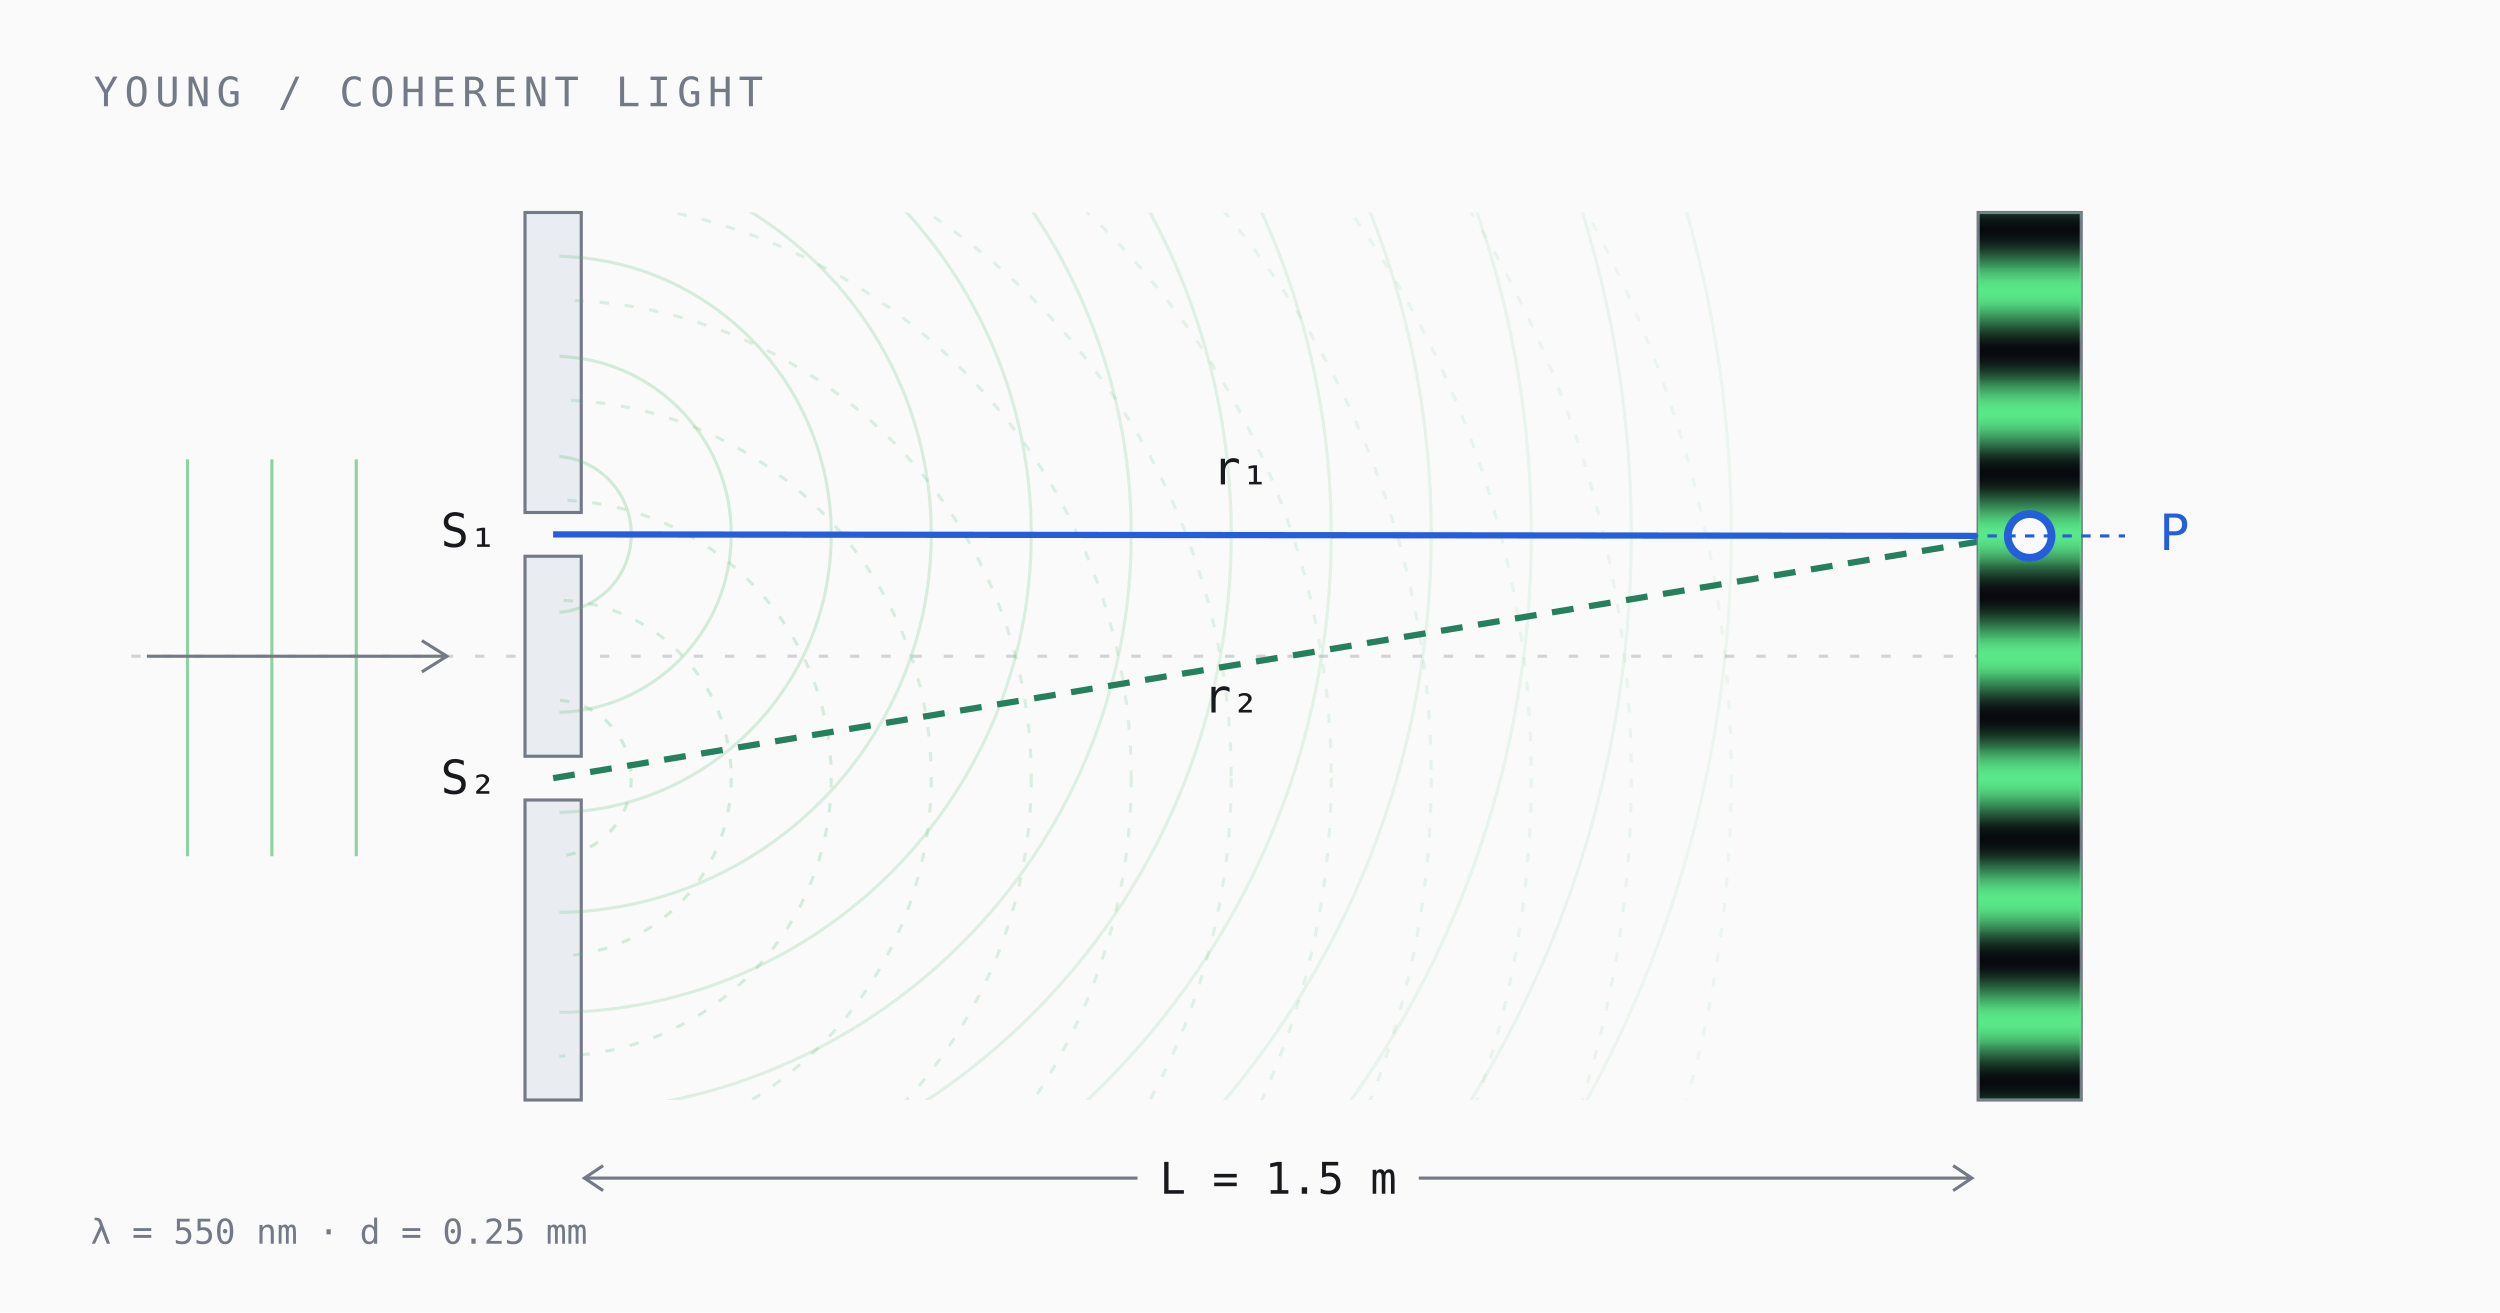
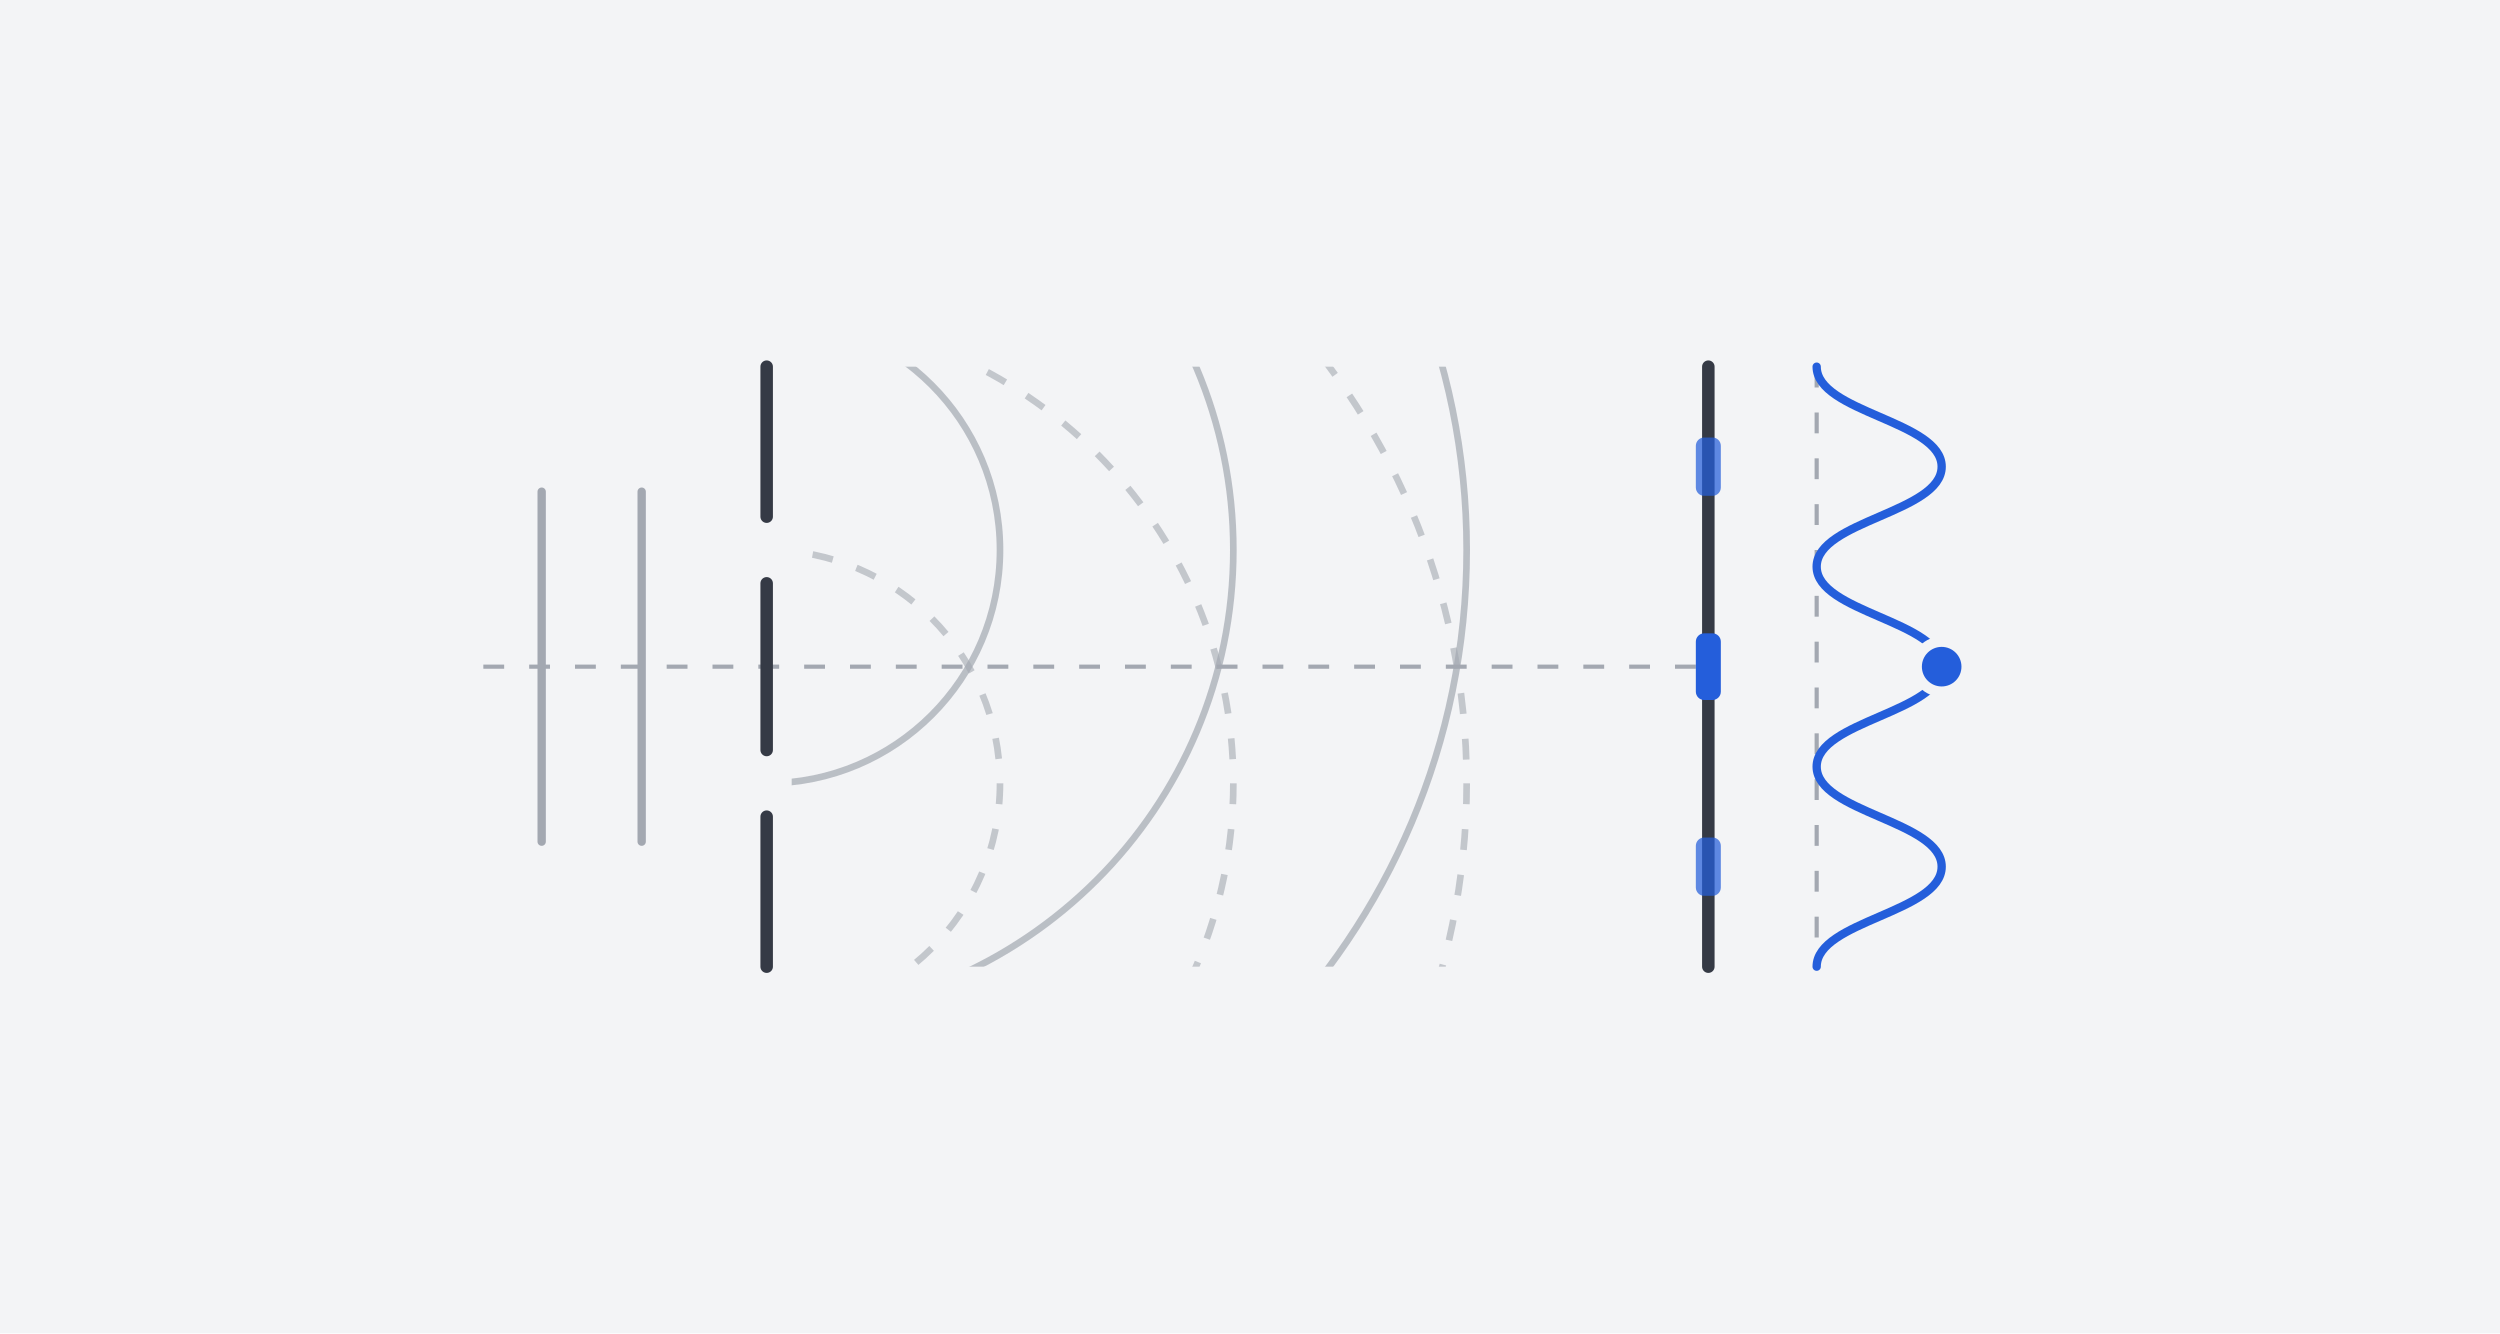
- <svg xmlns="http://www.w3.org/2000/svg" viewBox="0 0 800 420">
+ <svg xmlns="http://www.w3.org/2000/svg" viewBox="0 0 600 320">
  <defs>
-     <clipPath id="w">
-       <path d="M179 68H632V352H179Z" />
+     <clipPath id="waves">
+       <rect x="190" y="88" width="214" height="144" />
    </clipPath>
-     <linearGradient id="fringes" x1="0" y1="0" x2="0" y2="1">
-       <stop offset="0" stop-color="#59e889" stop-opacity="0.172" />
-       <stop offset="0.002" stop-color="#59e889" stop-opacity="0.14" />
-       <stop offset="0.004" stop-color="#59e889" stop-opacity="0.11" />
-       <stop offset="0.006" stop-color="#59e889" stop-opacity="0.084" />
-       <stop offset="0.008" stop-color="#59e889" stop-opacity="0.061" />
-       <stop offset="0.01" stop-color="#59e889" stop-opacity="0.041" />
-       <stop offset="0.012" stop-color="#59e889" stop-opacity="0.025" />
-       <stop offset="0.014" stop-color="#59e889" stop-opacity="0.013" />
-       <stop offset="0.016" stop-color="#59e889" stop-opacity="0.005" />
-       <stop offset="0.018" stop-color="#59e889" stop-opacity="0.001" />
-       <stop offset="0.02" stop-color="#59e889" stop-opacity="0" />
-       <stop offset="0.021" stop-color="#59e889" stop-opacity="0.004" />
-       <stop offset="0.023" stop-color="#59e889" stop-opacity="0.011" />
-       <stop offset="0.025" stop-color="#59e889" stop-opacity="0.023" />
-       <stop offset="0.027" stop-color="#59e889" stop-opacity="0.038" />
-       <stop offset="0.029" stop-color="#59e889" stop-opacity="0.057" />
-       <stop offset="0.031" stop-color="#59e889" stop-opacity="0.08" />
-       <stop offset="0.033" stop-color="#59e889" stop-opacity="0.105" />
-       <stop offset="0.035" stop-color="#59e889" stop-opacity="0.134" />
-       <stop offset="0.037" stop-color="#59e889" stop-opacity="0.166" />
-       <stop offset="0.039" stop-color="#59e889" stop-opacity="0.201" />
-       <stop offset="0.041" stop-color="#59e889" stop-opacity="0.237" />
-       <stop offset="0.043" stop-color="#59e889" stop-opacity="0.276" />
-       <stop offset="0.045" stop-color="#59e889" stop-opacity="0.317" />
-       <stop offset="0.047" stop-color="#59e889" stop-opacity="0.359" />
-       <stop offset="0.049" stop-color="#59e889" stop-opacity="0.403" />
-       <stop offset="0.051" stop-color="#59e889" stop-opacity="0.447" />
-       <stop offset="0.053" stop-color="#59e889" stop-opacity="0.491" />
-       <stop offset="0.055" stop-color="#59e889" stop-opacity="0.536" />
-       <stop offset="0.057" stop-color="#59e889" stop-opacity="0.58" />
-       <stop offset="0.059" stop-color="#59e889" stop-opacity="0.624" />
-       <stop offset="0.061" stop-color="#59e889" stop-opacity="0.667" />
-       <stop offset="0.062" stop-color="#59e889" stop-opacity="0.708" />
-       <stop offset="0.064" stop-color="#59e889" stop-opacity="0.748" />
-       <stop offset="0.066" stop-color="#59e889" stop-opacity="0.785" />
-       <stop offset="0.068" stop-color="#59e889" stop-opacity="0.821" />
-       <stop offset="0.07" stop-color="#59e889" stop-opacity="0.854" />
-       <stop offset="0.072" stop-color="#59e889" stop-opacity="0.884" />
-       <stop offset="0.074" stop-color="#59e889" stop-opacity="0.911" />
-       <stop offset="0.076" stop-color="#59e889" stop-opacity="0.935" />
-       <stop offset="0.078" stop-color="#59e889" stop-opacity="0.955" />
-       <stop offset="0.08" stop-color="#59e889" stop-opacity="0.972" />
-       <stop offset="0.082" stop-color="#59e889" stop-opacity="0.985" />
-       <stop offset="0.084" stop-color="#59e889" stop-opacity="0.994" />
-       <stop offset="0.086" stop-color="#59e889" stop-opacity="0.999" />
-       <stop offset="0.088" stop-color="#59e889" stop-opacity="1" />
-       <stop offset="0.09" stop-color="#59e889" stop-opacity="0.997" />
-       <stop offset="0.092" stop-color="#59e889" stop-opacity="0.99" />
-       <stop offset="0.094" stop-color="#59e889" stop-opacity="0.98" />
-       <stop offset="0.096" stop-color="#59e889" stop-opacity="0.965" />
-       <stop offset="0.098" stop-color="#59e889" stop-opacity="0.947" />
-       <stop offset="0.1" stop-color="#59e889" stop-opacity="0.925" />
-       <stop offset="0.102" stop-color="#59e889" stop-opacity="0.9" />
-       <stop offset="0.104" stop-color="#59e889" stop-opacity="0.872" />
-       <stop offset="0.105" stop-color="#59e889" stop-opacity="0.841" />
-       <stop offset="0.107" stop-color="#59e889" stop-opacity="0.807" />
-       <stop offset="0.109" stop-color="#59e889" stop-opacity="0.77" />
-       <stop offset="0.111" stop-color="#59e889" stop-opacity="0.732" />
-       <stop offset="0.113" stop-color="#59e889" stop-opacity="0.691" />
-       <stop offset="0.115" stop-color="#59e889" stop-opacity="0.649" />
-       <stop offset="0.117" stop-color="#59e889" stop-opacity="0.606" />
-       <stop offset="0.119" stop-color="#59e889" stop-opacity="0.562" />
-       <stop offset="0.121" stop-color="#59e889" stop-opacity="0.518" />
-       <stop offset="0.123" stop-color="#59e889" stop-opacity="0.473" />
-       <stop offset="0.125" stop-color="#59e889" stop-opacity="0.429" />
-       <stop offset="0.127" stop-color="#59e889" stop-opacity="0.385" />
-       <stop offset="0.129" stop-color="#59e889" stop-opacity="0.342" />
-       <stop offset="0.131" stop-color="#59e889" stop-opacity="0.3" />
-       <stop offset="0.133" stop-color="#59e889" stop-opacity="0.26" />
-       <stop offset="0.135" stop-color="#59e889" stop-opacity="0.222" />
-       <stop offset="0.137" stop-color="#59e889" stop-opacity="0.186" />
-       <stop offset="0.139" stop-color="#59e889" stop-opacity="0.153" />
-       <stop offset="0.141" stop-color="#59e889" stop-opacity="0.122" />
-       <stop offset="0.143" stop-color="#59e889" stop-opacity="0.094" />
-       <stop offset="0.145" stop-color="#59e889" stop-opacity="0.07" />
-       <stop offset="0.146" stop-color="#59e889" stop-opacity="0.049" />
-       <stop offset="0.148" stop-color="#59e889" stop-opacity="0.031" />
-       <stop offset="0.15" stop-color="#59e889" stop-opacity="0.018" />
-       <stop offset="0.152" stop-color="#59e889" stop-opacity="0.008" />
-       <stop offset="0.154" stop-color="#59e889" stop-opacity="0.002" />
-       <stop offset="0.156" stop-color="#59e889" stop-opacity="0" />
-       <stop offset="0.158" stop-color="#59e889" stop-opacity="0.002" />
-       <stop offset="0.16" stop-color="#59e889" stop-opacity="0.008" />
-       <stop offset="0.162" stop-color="#59e889" stop-opacity="0.018" />
-       <stop offset="0.164" stop-color="#59e889" stop-opacity="0.032" />
-       <stop offset="0.166" stop-color="#59e889" stop-opacity="0.049" />
-       <stop offset="0.168" stop-color="#59e889" stop-opacity="0.07" />
-       <stop offset="0.17" stop-color="#59e889" stop-opacity="0.095" />
-       <stop offset="0.172" stop-color="#59e889" stop-opacity="0.122" />
-       <stop offset="0.174" stop-color="#59e889" stop-opacity="0.153" />
-       <stop offset="0.176" stop-color="#59e889" stop-opacity="0.186" />
-       <stop offset="0.178" stop-color="#59e889" stop-opacity="0.222" />
-       <stop offset="0.18" stop-color="#59e889" stop-opacity="0.26" />
-       <stop offset="0.182" stop-color="#59e889" stop-opacity="0.301" />
-       <stop offset="0.184" stop-color="#59e889" stop-opacity="0.342" />
-       <stop offset="0.186" stop-color="#59e889" stop-opacity="0.385" />
-       <stop offset="0.188" stop-color="#59e889" stop-opacity="0.429" />
-       <stop offset="0.189" stop-color="#59e889" stop-opacity="0.473" />
-       <stop offset="0.191" stop-color="#59e889" stop-opacity="0.518" />
-       <stop offset="0.193" stop-color="#59e889" stop-opacity="0.562" />
-       <stop offset="0.195" stop-color="#59e889" stop-opacity="0.606" />
-       <stop offset="0.197" stop-color="#59e889" stop-opacity="0.649" />
-       <stop offset="0.199" stop-color="#59e889" stop-opacity="0.691" />
-       <stop offset="0.201" stop-color="#59e889" stop-opacity="0.732" />
-       <stop offset="0.203" stop-color="#59e889" stop-opacity="0.77" />
-       <stop offset="0.205" stop-color="#59e889" stop-opacity="0.807" />
-       <stop offset="0.207" stop-color="#59e889" stop-opacity="0.841" />
-       <stop offset="0.209" stop-color="#59e889" stop-opacity="0.872" />
-       <stop offset="0.211" stop-color="#59e889" stop-opacity="0.9" />
-       <stop offset="0.213" stop-color="#59e889" stop-opacity="0.925" />
-       <stop offset="0.215" stop-color="#59e889" stop-opacity="0.947" />
-       <stop offset="0.217" stop-color="#59e889" stop-opacity="0.965" />
-       <stop offset="0.219" stop-color="#59e889" stop-opacity="0.98" />
-       <stop offset="0.221" stop-color="#59e889" stop-opacity="0.99" />
-       <stop offset="0.223" stop-color="#59e889" stop-opacity="0.997" />
-       <stop offset="0.225" stop-color="#59e889" stop-opacity="1" />
-       <stop offset="0.227" stop-color="#59e889" stop-opacity="0.999" />
-       <stop offset="0.229" stop-color="#59e889" stop-opacity="0.994" />
-       <stop offset="0.23" stop-color="#59e889" stop-opacity="0.984" />
-       <stop offset="0.232" stop-color="#59e889" stop-opacity="0.972" />
-       <stop offset="0.234" stop-color="#59e889" stop-opacity="0.955" />
-       <stop offset="0.236" stop-color="#59e889" stop-opacity="0.934" />
-       <stop offset="0.238" stop-color="#59e889" stop-opacity="0.911" />
-       <stop offset="0.24" stop-color="#59e889" stop-opacity="0.884" />
-       <stop offset="0.242" stop-color="#59e889" stop-opacity="0.854" />
-       <stop offset="0.244" stop-color="#59e889" stop-opacity="0.821" />
-       <stop offset="0.246" stop-color="#59e889" stop-opacity="0.785" />
-       <stop offset="0.248" stop-color="#59e889" stop-opacity="0.747" />
-       <stop offset="0.25" stop-color="#59e889" stop-opacity="0.708" />
-       <stop offset="0.252" stop-color="#59e889" stop-opacity="0.666" />
-       <stop offset="0.254" stop-color="#59e889" stop-opacity="0.624" />
-       <stop offset="0.256" stop-color="#59e889" stop-opacity="0.58" />
-       <stop offset="0.258" stop-color="#59e889" stop-opacity="0.536" />
-       <stop offset="0.26" stop-color="#59e889" stop-opacity="0.491" />
-       <stop offset="0.262" stop-color="#59e889" stop-opacity="0.447" />
-       <stop offset="0.264" stop-color="#59e889" stop-opacity="0.402" />
-       <stop offset="0.266" stop-color="#59e889" stop-opacity="0.359" />
-       <stop offset="0.268" stop-color="#59e889" stop-opacity="0.317" />
-       <stop offset="0.27" stop-color="#59e889" stop-opacity="0.276" />
-       <stop offset="0.271" stop-color="#59e889" stop-opacity="0.237" />
-       <stop offset="0.273" stop-color="#59e889" stop-opacity="0.2" />
-       <stop offset="0.275" stop-color="#59e889" stop-opacity="0.166" />
-       <stop offset="0.277" stop-color="#59e889" stop-opacity="0.134" />
-       <stop offset="0.279" stop-color="#59e889" stop-opacity="0.105" />
-       <stop offset="0.281" stop-color="#59e889" stop-opacity="0.079" />
-       <stop offset="0.283" stop-color="#59e889" stop-opacity="0.057" />
-       <stop offset="0.285" stop-color="#59e889" stop-opacity="0.038" />
-       <stop offset="0.287" stop-color="#59e889" stop-opacity="0.023" />
-       <stop offset="0.289" stop-color="#59e889" stop-opacity="0.011" />
-       <stop offset="0.291" stop-color="#59e889" stop-opacity="0.004" />
-       <stop offset="0.293" stop-color="#59e889" stop-opacity="0" />
-       <stop offset="0.295" stop-color="#59e889" stop-opacity="0.001" />
-       <stop offset="0.297" stop-color="#59e889" stop-opacity="0.005" />
-       <stop offset="0.299" stop-color="#59e889" stop-opacity="0.013" />
-       <stop offset="0.301" stop-color="#59e889" stop-opacity="0.026" />
-       <stop offset="0.303" stop-color="#59e889" stop-opacity="0.042" />
-       <stop offset="0.305" stop-color="#59e889" stop-opacity="0.061" />
-       <stop offset="0.307" stop-color="#59e889" stop-opacity="0.084" />
-       <stop offset="0.309" stop-color="#59e889" stop-opacity="0.111" />
-       <stop offset="0.311" stop-color="#59e889" stop-opacity="0.14" />
-       <stop offset="0.312" stop-color="#59e889" stop-opacity="0.173" />
-       <stop offset="0.314" stop-color="#59e889" stop-opacity="0.208" />
-       <stop offset="0.316" stop-color="#59e889" stop-opacity="0.245" />
-       <stop offset="0.318" stop-color="#59e889" stop-opacity="0.284" />
-       <stop offset="0.32" stop-color="#59e889" stop-opacity="0.325" />
-       <stop offset="0.322" stop-color="#59e889" stop-opacity="0.368" />
-       <stop offset="0.324" stop-color="#59e889" stop-opacity="0.411" />
-       <stop offset="0.326" stop-color="#59e889" stop-opacity="0.455" />
-       <stop offset="0.328" stop-color="#59e889" stop-opacity="0.5" />
-       <stop offset="0.33" stop-color="#59e889" stop-opacity="0.545" />
-       <stop offset="0.332" stop-color="#59e889" stop-opacity="0.589" />
-       <stop offset="0.334" stop-color="#59e889" stop-opacity="0.632" />
-       <stop offset="0.336" stop-color="#59e889" stop-opacity="0.675" />
-       <stop offset="0.338" stop-color="#59e889" stop-opacity="0.716" />
-       <stop offset="0.34" stop-color="#59e889" stop-opacity="0.755" />
-       <stop offset="0.342" stop-color="#59e889" stop-opacity="0.792" />
-       <stop offset="0.344" stop-color="#59e889" stop-opacity="0.827" />
-       <stop offset="0.346" stop-color="#59e889" stop-opacity="0.86" />
-       <stop offset="0.348" stop-color="#59e889" stop-opacity="0.889" />
-       <stop offset="0.35" stop-color="#59e889" stop-opacity="0.916" />
-       <stop offset="0.352" stop-color="#59e889" stop-opacity="0.939" />
-       <stop offset="0.354" stop-color="#59e889" stop-opacity="0.958" />
-       <stop offset="0.355" stop-color="#59e889" stop-opacity="0.974" />
-       <stop offset="0.357" stop-color="#59e889" stop-opacity="0.987" />
-       <stop offset="0.359" stop-color="#59e889" stop-opacity="0.995" />
-       <stop offset="0.361" stop-color="#59e889" stop-opacity="0.999" />
-       <stop offset="0.363" stop-color="#59e889" stop-opacity="1" />
-       <stop offset="0.365" stop-color="#59e889" stop-opacity="0.996" />
-       <stop offset="0.367" stop-color="#59e889" stop-opacity="0.989" />
-       <stop offset="0.369" stop-color="#59e889" stop-opacity="0.977" />
-       <stop offset="0.371" stop-color="#59e889" stop-opacity="0.962" />
-       <stop offset="0.373" stop-color="#59e889" stop-opacity="0.943" />
-       <stop offset="0.375" stop-color="#59e889" stop-opacity="0.921" />
-       <stop offset="0.377" stop-color="#59e889" stop-opacity="0.895" />
-       <stop offset="0.379" stop-color="#59e889" stop-opacity="0.866" />
-       <stop offset="0.381" stop-color="#59e889" stop-opacity="0.834" />
-       <stop offset="0.383" stop-color="#59e889" stop-opacity="0.8" />
-       <stop offset="0.385" stop-color="#59e889" stop-opacity="0.763" />
-       <stop offset="0.387" stop-color="#59e889" stop-opacity="0.724" />
-       <stop offset="0.389" stop-color="#59e889" stop-opacity="0.683" />
-       <stop offset="0.391" stop-color="#59e889" stop-opacity="0.641" />
-       <stop offset="0.393" stop-color="#59e889" stop-opacity="0.598" />
-       <stop offset="0.395" stop-color="#59e889" stop-opacity="0.553" />
-       <stop offset="0.396" stop-color="#59e889" stop-opacity="0.509" />
-       <stop offset="0.398" stop-color="#59e889" stop-opacity="0.464" />
-       <stop offset="0.4" stop-color="#59e889" stop-opacity="0.42" />
-       <stop offset="0.402" stop-color="#59e889" stop-opacity="0.376" />
-       <stop offset="0.404" stop-color="#59e889" stop-opacity="0.334" />
-       <stop offset="0.406" stop-color="#59e889" stop-opacity="0.292" />
-       <stop offset="0.408" stop-color="#59e889" stop-opacity="0.253" />
-       <stop offset="0.41" stop-color="#59e889" stop-opacity="0.215" />
-       <stop offset="0.412" stop-color="#59e889" stop-opacity="0.179" />
-       <stop offset="0.414" stop-color="#59e889" stop-opacity="0.146" />
-       <stop offset="0.416" stop-color="#59e889" stop-opacity="0.116" />
-       <stop offset="0.418" stop-color="#59e889" stop-opacity="0.089" />
-       <stop offset="0.42" stop-color="#59e889" stop-opacity="0.066" />
-       <stop offset="0.422" stop-color="#59e889" stop-opacity="0.045" />
-       <stop offset="0.424" stop-color="#59e889" stop-opacity="0.028" />
-       <stop offset="0.426" stop-color="#59e889" stop-opacity="0.016" />
-       <stop offset="0.428" stop-color="#59e889" stop-opacity="0.006" />
-       <stop offset="0.43" stop-color="#59e889" stop-opacity="0.001" />
-       <stop offset="0.432" stop-color="#59e889" stop-opacity="0" />
-       <stop offset="0.434" stop-color="#59e889" stop-opacity="0.003" />
-       <stop offset="0.436" stop-color="#59e889" stop-opacity="0.01" />
-       <stop offset="0.438" stop-color="#59e889" stop-opacity="0.02" />
-       <stop offset="0.439" stop-color="#59e889" stop-opacity="0.035" />
-       <stop offset="0.441" stop-color="#59e889" stop-opacity="0.053" />
-       <stop offset="0.443" stop-color="#59e889" stop-opacity="0.075" />
-       <stop offset="0.445" stop-color="#59e889" stop-opacity="0.1" />
-       <stop offset="0.447" stop-color="#59e889" stop-opacity="0.128" />
-       <stop offset="0.449" stop-color="#59e889" stop-opacity="0.159" />
-       <stop offset="0.451" stop-color="#59e889" stop-opacity="0.193" />
-       <stop offset="0.453" stop-color="#59e889" stop-opacity="0.23" />
-       <stop offset="0.455" stop-color="#59e889" stop-opacity="0.268" />
-       <stop offset="0.457" stop-color="#59e889" stop-opacity="0.309" />
-       <stop offset="0.459" stop-color="#59e889" stop-opacity="0.351" />
-       <stop offset="0.461" stop-color="#59e889" stop-opacity="0.394" />
-       <stop offset="0.463" stop-color="#59e889" stop-opacity="0.438" />
-       <stop offset="0.465" stop-color="#59e889" stop-opacity="0.482" />
-       <stop offset="0.467" stop-color="#59e889" stop-opacity="0.527" />
-       <stop offset="0.469" stop-color="#59e889" stop-opacity="0.571" />
-       <stop offset="0.471" stop-color="#59e889" stop-opacity="0.615" />
-       <stop offset="0.473" stop-color="#59e889" stop-opacity="0.658" />
-       <stop offset="0.475" stop-color="#59e889" stop-opacity="0.7" />
-       <stop offset="0.477" stop-color="#59e889" stop-opacity="0.74" />
-       <stop offset="0.479" stop-color="#59e889" stop-opacity="0.778" />
-       <stop offset="0.48" stop-color="#59e889" stop-opacity="0.814" />
-       <stop offset="0.482" stop-color="#59e889" stop-opacity="0.847" />
-       <stop offset="0.484" stop-color="#59e889" stop-opacity="0.878" />
-       <stop offset="0.486" stop-color="#59e889" stop-opacity="0.906" />
-       <stop offset="0.488" stop-color="#59e889" stop-opacity="0.93" />
-       <stop offset="0.49" stop-color="#59e889" stop-opacity="0.951" />
-       <stop offset="0.492" stop-color="#59e889" stop-opacity="0.968" />
-       <stop offset="0.494" stop-color="#59e889" stop-opacity="0.982" />
-       <stop offset="0.496" stop-color="#59e889" stop-opacity="0.992" />
-       <stop offset="0.498" stop-color="#59e889" stop-opacity="0.998" />
-       <stop offset="0.5" stop-color="#59e889" stop-opacity="1" />
-       <stop offset="0.502" stop-color="#59e889" stop-opacity="0.998" />
-       <stop offset="0.504" stop-color="#59e889" stop-opacity="0.992" />
-       <stop offset="0.506" stop-color="#59e889" stop-opacity="0.982" />
-       <stop offset="0.508" stop-color="#59e889" stop-opacity="0.968" />
-       <stop offset="0.51" stop-color="#59e889" stop-opacity="0.951" />
-       <stop offset="0.512" stop-color="#59e889" stop-opacity="0.93" />
-       <stop offset="0.514" stop-color="#59e889" stop-opacity="0.906" />
-       <stop offset="0.516" stop-color="#59e889" stop-opacity="0.878" />
-       <stop offset="0.518" stop-color="#59e889" stop-opacity="0.847" />
-       <stop offset="0.52" stop-color="#59e889" stop-opacity="0.814" />
-       <stop offset="0.521" stop-color="#59e889" stop-opacity="0.778" />
-       <stop offset="0.523" stop-color="#59e889" stop-opacity="0.74" />
-       <stop offset="0.525" stop-color="#59e889" stop-opacity="0.7" />
-       <stop offset="0.527" stop-color="#59e889" stop-opacity="0.658" />
-       <stop offset="0.529" stop-color="#59e889" stop-opacity="0.615" />
-       <stop offset="0.531" stop-color="#59e889" stop-opacity="0.571" />
-       <stop offset="0.533" stop-color="#59e889" stop-opacity="0.527" />
-       <stop offset="0.535" stop-color="#59e889" stop-opacity="0.482" />
-       <stop offset="0.537" stop-color="#59e889" stop-opacity="0.438" />
-       <stop offset="0.539" stop-color="#59e889" stop-opacity="0.394" />
-       <stop offset="0.541" stop-color="#59e889" stop-opacity="0.351" />
-       <stop offset="0.543" stop-color="#59e889" stop-opacity="0.309" />
-       <stop offset="0.545" stop-color="#59e889" stop-opacity="0.268" />
-       <stop offset="0.547" stop-color="#59e889" stop-opacity="0.23" />
-       <stop offset="0.549" stop-color="#59e889" stop-opacity="0.193" />
-       <stop offset="0.551" stop-color="#59e889" stop-opacity="0.159" />
-       <stop offset="0.553" stop-color="#59e889" stop-opacity="0.128" />
-       <stop offset="0.555" stop-color="#59e889" stop-opacity="0.1" />
-       <stop offset="0.557" stop-color="#59e889" stop-opacity="0.075" />
-       <stop offset="0.559" stop-color="#59e889" stop-opacity="0.053" />
-       <stop offset="0.561" stop-color="#59e889" stop-opacity="0.035" />
-       <stop offset="0.562" stop-color="#59e889" stop-opacity="0.02" />
-       <stop offset="0.564" stop-color="#59e889" stop-opacity="0.01" />
-       <stop offset="0.566" stop-color="#59e889" stop-opacity="0.003" />
-       <stop offset="0.568" stop-color="#59e889" stop-opacity="0" />
-       <stop offset="0.57" stop-color="#59e889" stop-opacity="0.001" />
-       <stop offset="0.572" stop-color="#59e889" stop-opacity="0.006" />
-       <stop offset="0.574" stop-color="#59e889" stop-opacity="0.016" />
-       <stop offset="0.576" stop-color="#59e889" stop-opacity="0.028" />
-       <stop offset="0.578" stop-color="#59e889" stop-opacity="0.045" />
-       <stop offset="0.58" stop-color="#59e889" stop-opacity="0.066" />
-       <stop offset="0.582" stop-color="#59e889" stop-opacity="0.089" />
-       <stop offset="0.584" stop-color="#59e889" stop-opacity="0.116" />
-       <stop offset="0.586" stop-color="#59e889" stop-opacity="0.146" />
-       <stop offset="0.588" stop-color="#59e889" stop-opacity="0.179" />
-       <stop offset="0.59" stop-color="#59e889" stop-opacity="0.215" />
-       <stop offset="0.592" stop-color="#59e889" stop-opacity="0.253" />
-       <stop offset="0.594" stop-color="#59e889" stop-opacity="0.292" />
-       <stop offset="0.596" stop-color="#59e889" stop-opacity="0.334" />
-       <stop offset="0.598" stop-color="#59e889" stop-opacity="0.376" />
-       <stop offset="0.6" stop-color="#59e889" stop-opacity="0.42" />
-       <stop offset="0.602" stop-color="#59e889" stop-opacity="0.464" />
-       <stop offset="0.604" stop-color="#59e889" stop-opacity="0.509" />
-       <stop offset="0.605" stop-color="#59e889" stop-opacity="0.553" />
-       <stop offset="0.607" stop-color="#59e889" stop-opacity="0.598" />
-       <stop offset="0.609" stop-color="#59e889" stop-opacity="0.641" />
-       <stop offset="0.611" stop-color="#59e889" stop-opacity="0.683" />
-       <stop offset="0.613" stop-color="#59e889" stop-opacity="0.724" />
-       <stop offset="0.615" stop-color="#59e889" stop-opacity="0.763" />
-       <stop offset="0.617" stop-color="#59e889" stop-opacity="0.8" />
-       <stop offset="0.619" stop-color="#59e889" stop-opacity="0.834" />
-       <stop offset="0.621" stop-color="#59e889" stop-opacity="0.866" />
-       <stop offset="0.623" stop-color="#59e889" stop-opacity="0.895" />
-       <stop offset="0.625" stop-color="#59e889" stop-opacity="0.921" />
-       <stop offset="0.627" stop-color="#59e889" stop-opacity="0.943" />
-       <stop offset="0.629" stop-color="#59e889" stop-opacity="0.962" />
-       <stop offset="0.631" stop-color="#59e889" stop-opacity="0.977" />
-       <stop offset="0.633" stop-color="#59e889" stop-opacity="0.989" />
-       <stop offset="0.635" stop-color="#59e889" stop-opacity="0.996" />
-       <stop offset="0.637" stop-color="#59e889" stop-opacity="1" />
-       <stop offset="0.639" stop-color="#59e889" stop-opacity="0.999" />
-       <stop offset="0.641" stop-color="#59e889" stop-opacity="0.995" />
-       <stop offset="0.643" stop-color="#59e889" stop-opacity="0.987" />
-       <stop offset="0.645" stop-color="#59e889" stop-opacity="0.974" />
-       <stop offset="0.646" stop-color="#59e889" stop-opacity="0.958" />
-       <stop offset="0.648" stop-color="#59e889" stop-opacity="0.939" />
-       <stop offset="0.65" stop-color="#59e889" stop-opacity="0.916" />
-       <stop offset="0.652" stop-color="#59e889" stop-opacity="0.889" />
-       <stop offset="0.654" stop-color="#59e889" stop-opacity="0.86" />
-       <stop offset="0.656" stop-color="#59e889" stop-opacity="0.827" />
-       <stop offset="0.658" stop-color="#59e889" stop-opacity="0.792" />
-       <stop offset="0.66" stop-color="#59e889" stop-opacity="0.755" />
-       <stop offset="0.662" stop-color="#59e889" stop-opacity="0.716" />
-       <stop offset="0.664" stop-color="#59e889" stop-opacity="0.675" />
-       <stop offset="0.666" stop-color="#59e889" stop-opacity="0.632" />
-       <stop offset="0.668" stop-color="#59e889" stop-opacity="0.589" />
-       <stop offset="0.67" stop-color="#59e889" stop-opacity="0.545" />
-       <stop offset="0.672" stop-color="#59e889" stop-opacity="0.5" />
-       <stop offset="0.674" stop-color="#59e889" stop-opacity="0.455" />
-       <stop offset="0.676" stop-color="#59e889" stop-opacity="0.411" />
-       <stop offset="0.678" stop-color="#59e889" stop-opacity="0.368" />
-       <stop offset="0.68" stop-color="#59e889" stop-opacity="0.325" />
-       <stop offset="0.682" stop-color="#59e889" stop-opacity="0.284" />
-       <stop offset="0.684" stop-color="#59e889" stop-opacity="0.245" />
-       <stop offset="0.686" stop-color="#59e889" stop-opacity="0.208" />
-       <stop offset="0.688" stop-color="#59e889" stop-opacity="0.173" />
-       <stop offset="0.689" stop-color="#59e889" stop-opacity="0.14" />
-       <stop offset="0.691" stop-color="#59e889" stop-opacity="0.111" />
-       <stop offset="0.693" stop-color="#59e889" stop-opacity="0.084" />
-       <stop offset="0.695" stop-color="#59e889" stop-opacity="0.061" />
-       <stop offset="0.697" stop-color="#59e889" stop-opacity="0.042" />
-       <stop offset="0.699" stop-color="#59e889" stop-opacity="0.026" />
-       <stop offset="0.701" stop-color="#59e889" stop-opacity="0.013" />
-       <stop offset="0.703" stop-color="#59e889" stop-opacity="0.005" />
-       <stop offset="0.705" stop-color="#59e889" stop-opacity="0.001" />
-       <stop offset="0.707" stop-color="#59e889" stop-opacity="0" />
-       <stop offset="0.709" stop-color="#59e889" stop-opacity="0.004" />
-       <stop offset="0.711" stop-color="#59e889" stop-opacity="0.011" />
-       <stop offset="0.713" stop-color="#59e889" stop-opacity="0.023" />
-       <stop offset="0.715" stop-color="#59e889" stop-opacity="0.038" />
-       <stop offset="0.717" stop-color="#59e889" stop-opacity="0.057" />
-       <stop offset="0.719" stop-color="#59e889" stop-opacity="0.079" />
-       <stop offset="0.721" stop-color="#59e889" stop-opacity="0.105" />
-       <stop offset="0.723" stop-color="#59e889" stop-opacity="0.134" />
-       <stop offset="0.725" stop-color="#59e889" stop-opacity="0.166" />
-       <stop offset="0.727" stop-color="#59e889" stop-opacity="0.2" />
-       <stop offset="0.729" stop-color="#59e889" stop-opacity="0.237" />
-       <stop offset="0.73" stop-color="#59e889" stop-opacity="0.276" />
-       <stop offset="0.732" stop-color="#59e889" stop-opacity="0.317" />
-       <stop offset="0.734" stop-color="#59e889" stop-opacity="0.359" />
-       <stop offset="0.736" stop-color="#59e889" stop-opacity="0.402" />
-       <stop offset="0.738" stop-color="#59e889" stop-opacity="0.447" />
-       <stop offset="0.74" stop-color="#59e889" stop-opacity="0.491" />
-       <stop offset="0.742" stop-color="#59e889" stop-opacity="0.536" />
-       <stop offset="0.744" stop-color="#59e889" stop-opacity="0.58" />
-       <stop offset="0.746" stop-color="#59e889" stop-opacity="0.624" />
-       <stop offset="0.748" stop-color="#59e889" stop-opacity="0.666" />
-       <stop offset="0.75" stop-color="#59e889" stop-opacity="0.708" />
-       <stop offset="0.752" stop-color="#59e889" stop-opacity="0.747" />
-       <stop offset="0.754" stop-color="#59e889" stop-opacity="0.785" />
-       <stop offset="0.756" stop-color="#59e889" stop-opacity="0.821" />
-       <stop offset="0.758" stop-color="#59e889" stop-opacity="0.854" />
-       <stop offset="0.76" stop-color="#59e889" stop-opacity="0.884" />
-       <stop offset="0.762" stop-color="#59e889" stop-opacity="0.911" />
-       <stop offset="0.764" stop-color="#59e889" stop-opacity="0.934" />
-       <stop offset="0.766" stop-color="#59e889" stop-opacity="0.955" />
-       <stop offset="0.768" stop-color="#59e889" stop-opacity="0.972" />
-       <stop offset="0.77" stop-color="#59e889" stop-opacity="0.984" />
-       <stop offset="0.771" stop-color="#59e889" stop-opacity="0.994" />
-       <stop offset="0.773" stop-color="#59e889" stop-opacity="0.999" />
-       <stop offset="0.775" stop-color="#59e889" stop-opacity="1" />
-       <stop offset="0.777" stop-color="#59e889" stop-opacity="0.997" />
-       <stop offset="0.779" stop-color="#59e889" stop-opacity="0.99" />
-       <stop offset="0.781" stop-color="#59e889" stop-opacity="0.98" />
-       <stop offset="0.783" stop-color="#59e889" stop-opacity="0.965" />
-       <stop offset="0.785" stop-color="#59e889" stop-opacity="0.947" />
-       <stop offset="0.787" stop-color="#59e889" stop-opacity="0.925" />
-       <stop offset="0.789" stop-color="#59e889" stop-opacity="0.9" />
-       <stop offset="0.791" stop-color="#59e889" stop-opacity="0.872" />
-       <stop offset="0.793" stop-color="#59e889" stop-opacity="0.841" />
-       <stop offset="0.795" stop-color="#59e889" stop-opacity="0.807" />
-       <stop offset="0.797" stop-color="#59e889" stop-opacity="0.77" />
-       <stop offset="0.799" stop-color="#59e889" stop-opacity="0.732" />
-       <stop offset="0.801" stop-color="#59e889" stop-opacity="0.691" />
-       <stop offset="0.803" stop-color="#59e889" stop-opacity="0.649" />
-       <stop offset="0.805" stop-color="#59e889" stop-opacity="0.606" />
-       <stop offset="0.807" stop-color="#59e889" stop-opacity="0.562" />
-       <stop offset="0.809" stop-color="#59e889" stop-opacity="0.518" />
-       <stop offset="0.811" stop-color="#59e889" stop-opacity="0.473" />
-       <stop offset="0.812" stop-color="#59e889" stop-opacity="0.429" />
-       <stop offset="0.814" stop-color="#59e889" stop-opacity="0.385" />
-       <stop offset="0.816" stop-color="#59e889" stop-opacity="0.342" />
-       <stop offset="0.818" stop-color="#59e889" stop-opacity="0.301" />
-       <stop offset="0.82" stop-color="#59e889" stop-opacity="0.26" />
-       <stop offset="0.822" stop-color="#59e889" stop-opacity="0.222" />
-       <stop offset="0.824" stop-color="#59e889" stop-opacity="0.186" />
-       <stop offset="0.826" stop-color="#59e889" stop-opacity="0.153" />
-       <stop offset="0.828" stop-color="#59e889" stop-opacity="0.122" />
-       <stop offset="0.83" stop-color="#59e889" stop-opacity="0.095" />
-       <stop offset="0.832" stop-color="#59e889" stop-opacity="0.07" />
-       <stop offset="0.834" stop-color="#59e889" stop-opacity="0.049" />
-       <stop offset="0.836" stop-color="#59e889" stop-opacity="0.032" />
-       <stop offset="0.838" stop-color="#59e889" stop-opacity="0.018" />
-       <stop offset="0.84" stop-color="#59e889" stop-opacity="0.008" />
-       <stop offset="0.842" stop-color="#59e889" stop-opacity="0.002" />
-       <stop offset="0.844" stop-color="#59e889" stop-opacity="0" />
-       <stop offset="0.846" stop-color="#59e889" stop-opacity="0.002" />
-       <stop offset="0.848" stop-color="#59e889" stop-opacity="0.008" />
-       <stop offset="0.85" stop-color="#59e889" stop-opacity="0.018" />
-       <stop offset="0.852" stop-color="#59e889" stop-opacity="0.031" />
-       <stop offset="0.854" stop-color="#59e889" stop-opacity="0.049" />
-       <stop offset="0.855" stop-color="#59e889" stop-opacity="0.07" />
-       <stop offset="0.857" stop-color="#59e889" stop-opacity="0.094" />
-       <stop offset="0.859" stop-color="#59e889" stop-opacity="0.122" />
-       <stop offset="0.861" stop-color="#59e889" stop-opacity="0.153" />
-       <stop offset="0.863" stop-color="#59e889" stop-opacity="0.186" />
-       <stop offset="0.865" stop-color="#59e889" stop-opacity="0.222" />
-       <stop offset="0.867" stop-color="#59e889" stop-opacity="0.26" />
-       <stop offset="0.869" stop-color="#59e889" stop-opacity="0.3" />
-       <stop offset="0.871" stop-color="#59e889" stop-opacity="0.342" />
-       <stop offset="0.873" stop-color="#59e889" stop-opacity="0.385" />
-       <stop offset="0.875" stop-color="#59e889" stop-opacity="0.429" />
-       <stop offset="0.877" stop-color="#59e889" stop-opacity="0.473" />
-       <stop offset="0.879" stop-color="#59e889" stop-opacity="0.518" />
-       <stop offset="0.881" stop-color="#59e889" stop-opacity="0.562" />
-       <stop offset="0.883" stop-color="#59e889" stop-opacity="0.606" />
-       <stop offset="0.885" stop-color="#59e889" stop-opacity="0.649" />
-       <stop offset="0.887" stop-color="#59e889" stop-opacity="0.691" />
-       <stop offset="0.889" stop-color="#59e889" stop-opacity="0.732" />
-       <stop offset="0.891" stop-color="#59e889" stop-opacity="0.77" />
-       <stop offset="0.893" stop-color="#59e889" stop-opacity="0.807" />
-       <stop offset="0.895" stop-color="#59e889" stop-opacity="0.841" />
-       <stop offset="0.896" stop-color="#59e889" stop-opacity="0.872" />
-       <stop offset="0.898" stop-color="#59e889" stop-opacity="0.9" />
-       <stop offset="0.9" stop-color="#59e889" stop-opacity="0.925" />
-       <stop offset="0.902" stop-color="#59e889" stop-opacity="0.947" />
-       <stop offset="0.904" stop-color="#59e889" stop-opacity="0.965" />
-       <stop offset="0.906" stop-color="#59e889" stop-opacity="0.98" />
-       <stop offset="0.908" stop-color="#59e889" stop-opacity="0.99" />
-       <stop offset="0.91" stop-color="#59e889" stop-opacity="0.997" />
-       <stop offset="0.912" stop-color="#59e889" stop-opacity="1" />
-       <stop offset="0.914" stop-color="#59e889" stop-opacity="0.999" />
-       <stop offset="0.916" stop-color="#59e889" stop-opacity="0.994" />
-       <stop offset="0.918" stop-color="#59e889" stop-opacity="0.985" />
-       <stop offset="0.92" stop-color="#59e889" stop-opacity="0.972" />
-       <stop offset="0.922" stop-color="#59e889" stop-opacity="0.955" />
-       <stop offset="0.924" stop-color="#59e889" stop-opacity="0.935" />
-       <stop offset="0.926" stop-color="#59e889" stop-opacity="0.911" />
-       <stop offset="0.928" stop-color="#59e889" stop-opacity="0.884" />
-       <stop offset="0.93" stop-color="#59e889" stop-opacity="0.854" />
-       <stop offset="0.932" stop-color="#59e889" stop-opacity="0.821" />
-       <stop offset="0.934" stop-color="#59e889" stop-opacity="0.785" />
-       <stop offset="0.936" stop-color="#59e889" stop-opacity="0.748" />
-       <stop offset="0.938" stop-color="#59e889" stop-opacity="0.708" />
-       <stop offset="0.939" stop-color="#59e889" stop-opacity="0.667" />
-       <stop offset="0.941" stop-color="#59e889" stop-opacity="0.624" />
-       <stop offset="0.943" stop-color="#59e889" stop-opacity="0.58" />
-       <stop offset="0.945" stop-color="#59e889" stop-opacity="0.536" />
-       <stop offset="0.947" stop-color="#59e889" stop-opacity="0.491" />
-       <stop offset="0.949" stop-color="#59e889" stop-opacity="0.447" />
-       <stop offset="0.951" stop-color="#59e889" stop-opacity="0.403" />
-       <stop offset="0.953" stop-color="#59e889" stop-opacity="0.359" />
-       <stop offset="0.955" stop-color="#59e889" stop-opacity="0.317" />
-       <stop offset="0.957" stop-color="#59e889" stop-opacity="0.276" />
-       <stop offset="0.959" stop-color="#59e889" stop-opacity="0.237" />
-       <stop offset="0.961" stop-color="#59e889" stop-opacity="0.201" />
-       <stop offset="0.963" stop-color="#59e889" stop-opacity="0.166" />
-       <stop offset="0.965" stop-color="#59e889" stop-opacity="0.134" />
-       <stop offset="0.967" stop-color="#59e889" stop-opacity="0.105" />
-       <stop offset="0.969" stop-color="#59e889" stop-opacity="0.08" />
-       <stop offset="0.971" stop-color="#59e889" stop-opacity="0.057" />
-       <stop offset="0.973" stop-color="#59e889" stop-opacity="0.038" />
-       <stop offset="0.975" stop-color="#59e889" stop-opacity="0.023" />
-       <stop offset="0.977" stop-color="#59e889" stop-opacity="0.011" />
-       <stop offset="0.979" stop-color="#59e889" stop-opacity="0.004" />
-       <stop offset="0.98" stop-color="#59e889" stop-opacity="0" />
-       <stop offset="0.982" stop-color="#59e889" stop-opacity="0.001" />
-       <stop offset="0.984" stop-color="#59e889" stop-opacity="0.005" />
-       <stop offset="0.986" stop-color="#59e889" stop-opacity="0.013" />
-       <stop offset="0.988" stop-color="#59e889" stop-opacity="0.025" />
-       <stop offset="0.99" stop-color="#59e889" stop-opacity="0.041" />
-       <stop offset="0.992" stop-color="#59e889" stop-opacity="0.061" />
-       <stop offset="0.994" stop-color="#59e889" stop-opacity="0.084" />
-       <stop offset="0.996" stop-color="#59e889" stop-opacity="0.11" />
-       <stop offset="0.998" stop-color="#59e889" stop-opacity="0.14" />
-       <stop offset="1" stop-color="#59e889" stop-opacity="0.172" />
-     </linearGradient>
  </defs>
-   <rect width="800" height="420" fill="#fafafa" />
-   <text x="30" y="34" fill="#737985" font-family="monospace" font-size="13" letter-spacing="2">YOUNG / COHERENT LIGHT</text>
-   <path d="M42 210H635" fill="none" stroke="#737985" stroke-dasharray="3 7" opacity=".3" />
-   <g stroke="#4ab66b" opacity=".6">
-     <path d="M60 147V274M87 147V274M114 147V274" />
+   <path fill="#f3f4f6" d="M0 0h600v320H0z" />
+   <path d="M116 160h294M436 88v144" fill="none" stroke="#a3a8b1" stroke-dasharray="5 6" />
+   <path d="M130 118v84M154 118v84" fill="none" stroke="#a3a8b1" stroke-width="2" stroke-linecap="round" />
+   <g fill="none" stroke="#a3a8b1" stroke-width="1.6" clip-path="url(#waves)">
+     <g opacity="0.7">
+       <circle cx="184" cy="132" r="56" />
+       <circle cx="184" cy="132" r="112" />
+       <circle cx="184" cy="132" r="168" />
+     </g>
+     <g stroke-dasharray="5 6" opacity="0.6">
+       <circle cx="184" cy="188" r="56" />
+       <circle cx="184" cy="188" r="112" />
+       <circle cx="184" cy="188" r="168" />
+     </g>
  </g>
-   <path d="M47 210h96m-8-5 8 5-8 5" fill="none" stroke="#737985" />
-   <path d="M168 68h18v96h-18zM168 178h18v64h-18zM168 256h18v96h-18z" fill="#e9ecf1" stroke="#737985" />
-   <g fill="none" clip-path="url(#w)">
-     <circle cx="177" cy="171" r="25" stroke="#4ab66b" opacity="0.240" />
-     <circle cx="177" cy="249" r="25" stroke="#4ab66b" stroke-dasharray="3 5" opacity="0.240" />
-     <circle cx="177" cy="171" r="57" stroke="#4ab66b" opacity="0.225" />
-     <circle cx="177" cy="249" r="57" stroke="#4ab66b" stroke-dasharray="3 5" opacity="0.225" />
-     <circle cx="177" cy="171" r="89" stroke="#4ab66b" opacity="0.210" />
-     <circle cx="177" cy="249" r="89" stroke="#4ab66b" stroke-dasharray="3 5" opacity="0.210" />
-     <circle cx="177" cy="171" r="121" stroke="#4ab66b" opacity="0.195" />
-     <circle cx="177" cy="249" r="121" stroke="#4ab66b" stroke-dasharray="3 5" opacity="0.195" />
-     <circle cx="177" cy="171" r="153" stroke="#4ab66b" opacity="0.180" />
-     <circle cx="177" cy="249" r="153" stroke="#4ab66b" stroke-dasharray="3 5" opacity="0.180" />
-     <circle cx="177" cy="171" r="185" stroke="#4ab66b" opacity="0.165" />
-     <circle cx="177" cy="249" r="185" stroke="#4ab66b" stroke-dasharray="3 5" opacity="0.165" />
-     <circle cx="177" cy="171" r="217" stroke="#4ab66b" opacity="0.150" />
-     <circle cx="177" cy="249" r="217" stroke="#4ab66b" stroke-dasharray="3 5" opacity="0.150" />
-     <circle cx="177" cy="171" r="249" stroke="#4ab66b" opacity="0.135" />
-     <circle cx="177" cy="249" r="249" stroke="#4ab66b" stroke-dasharray="3 5" opacity="0.135" />
-     <circle cx="177" cy="171" r="281" stroke="#4ab66b" opacity="0.120" />
-     <circle cx="177" cy="249" r="281" stroke="#4ab66b" stroke-dasharray="3 5" opacity="0.120" />
-     <circle cx="177" cy="171" r="313" stroke="#4ab66b" opacity="0.105" />
-     <circle cx="177" cy="249" r="313" stroke="#4ab66b" stroke-dasharray="3 5" opacity="0.105" />
-     <circle cx="177" cy="171" r="345" stroke="#4ab66b" opacity="0.090" />
-     <circle cx="177" cy="249" r="345" stroke="#4ab66b" stroke-dasharray="3 5" opacity="0.090" />
-     <circle cx="177" cy="171" r="377" stroke="#4ab66b" opacity="0.075" />
-     <circle cx="177" cy="249" r="377" stroke="#4ab66b" stroke-dasharray="3 5" opacity="0.075" />
+   <path d="M184 88v36M184 140v40M184 196v36M410 88v144" fill="none" stroke="#353a45" stroke-width="3" stroke-linecap="round" />
+   <g fill="#245edb">
+     <rect x="407" y="105" width="6" height="14" rx="2" opacity="0.72" />
+     <rect x="407" y="152" width="6" height="16" rx="2" />
+     <rect x="407" y="201" width="6" height="14" rx="2" opacity="0.72" />
  </g>
-   <path d="M177 171L644 171.5" stroke="#245edb" stroke-width="2" fill="none" />
-   <path d="M177 249L644 171.5" stroke="#25805d" stroke-width="2" stroke-dasharray="7 5" fill="none" />
-   <g fill="#17191d" font-family="monospace" font-size="15">
-     <text x="141" y="175">S₁</text>
-     <text x="141" y="254">S₂</text>
-     <text x="388" y="155">r₁</text>
-     <text x="385" y="228">r₂</text>
-   </g>
-   <rect x="633" y="68" width="33" height="284" fill="#080a0e" stroke="#737985" />
-   <rect x="633" y="68" width="33" height="284" fill="url(#fringes)" />
-   <circle cx="649.5" cy="171.5" r="7" fill="#fafafa" stroke="#245edb" stroke-width="2.5" />
-   <path d="M624 171.5H680" stroke="#245edb" stroke-dasharray="3 3" />
-   <text x="691" y="176" fill="#245edb" font-family="monospace" font-size="16">P</text>
-   <path d="M187 377H631m-438-4-6 4 6 4m432-8 6 4-6 4" fill="none" stroke="#737985" />
-   <rect x="364" y="367" width="90" height="21" fill="#fafafa" />
-   <text x="409" y="382" text-anchor="middle" font-family="monospace" font-size="14" fill="#17191d">L = 1.5 m</text>
-   <text x="29" y="398" font-family="monospace" fill="#737985" font-size="11">λ = 550 nm · d = 0.25 mm</text>
+   <path d="M436 88c0 11 30 13 30 24s-30 13-30 24 30 13 30 24-30 13-30 24 30 13 30 24-30 13-30 24" fill="none" stroke="#245edb" stroke-width="2" stroke-linecap="round" />
+   <circle cx="466" cy="160" r="6" fill="#245edb" stroke="#f3f4f6" stroke-width="2.5" />
</svg>
